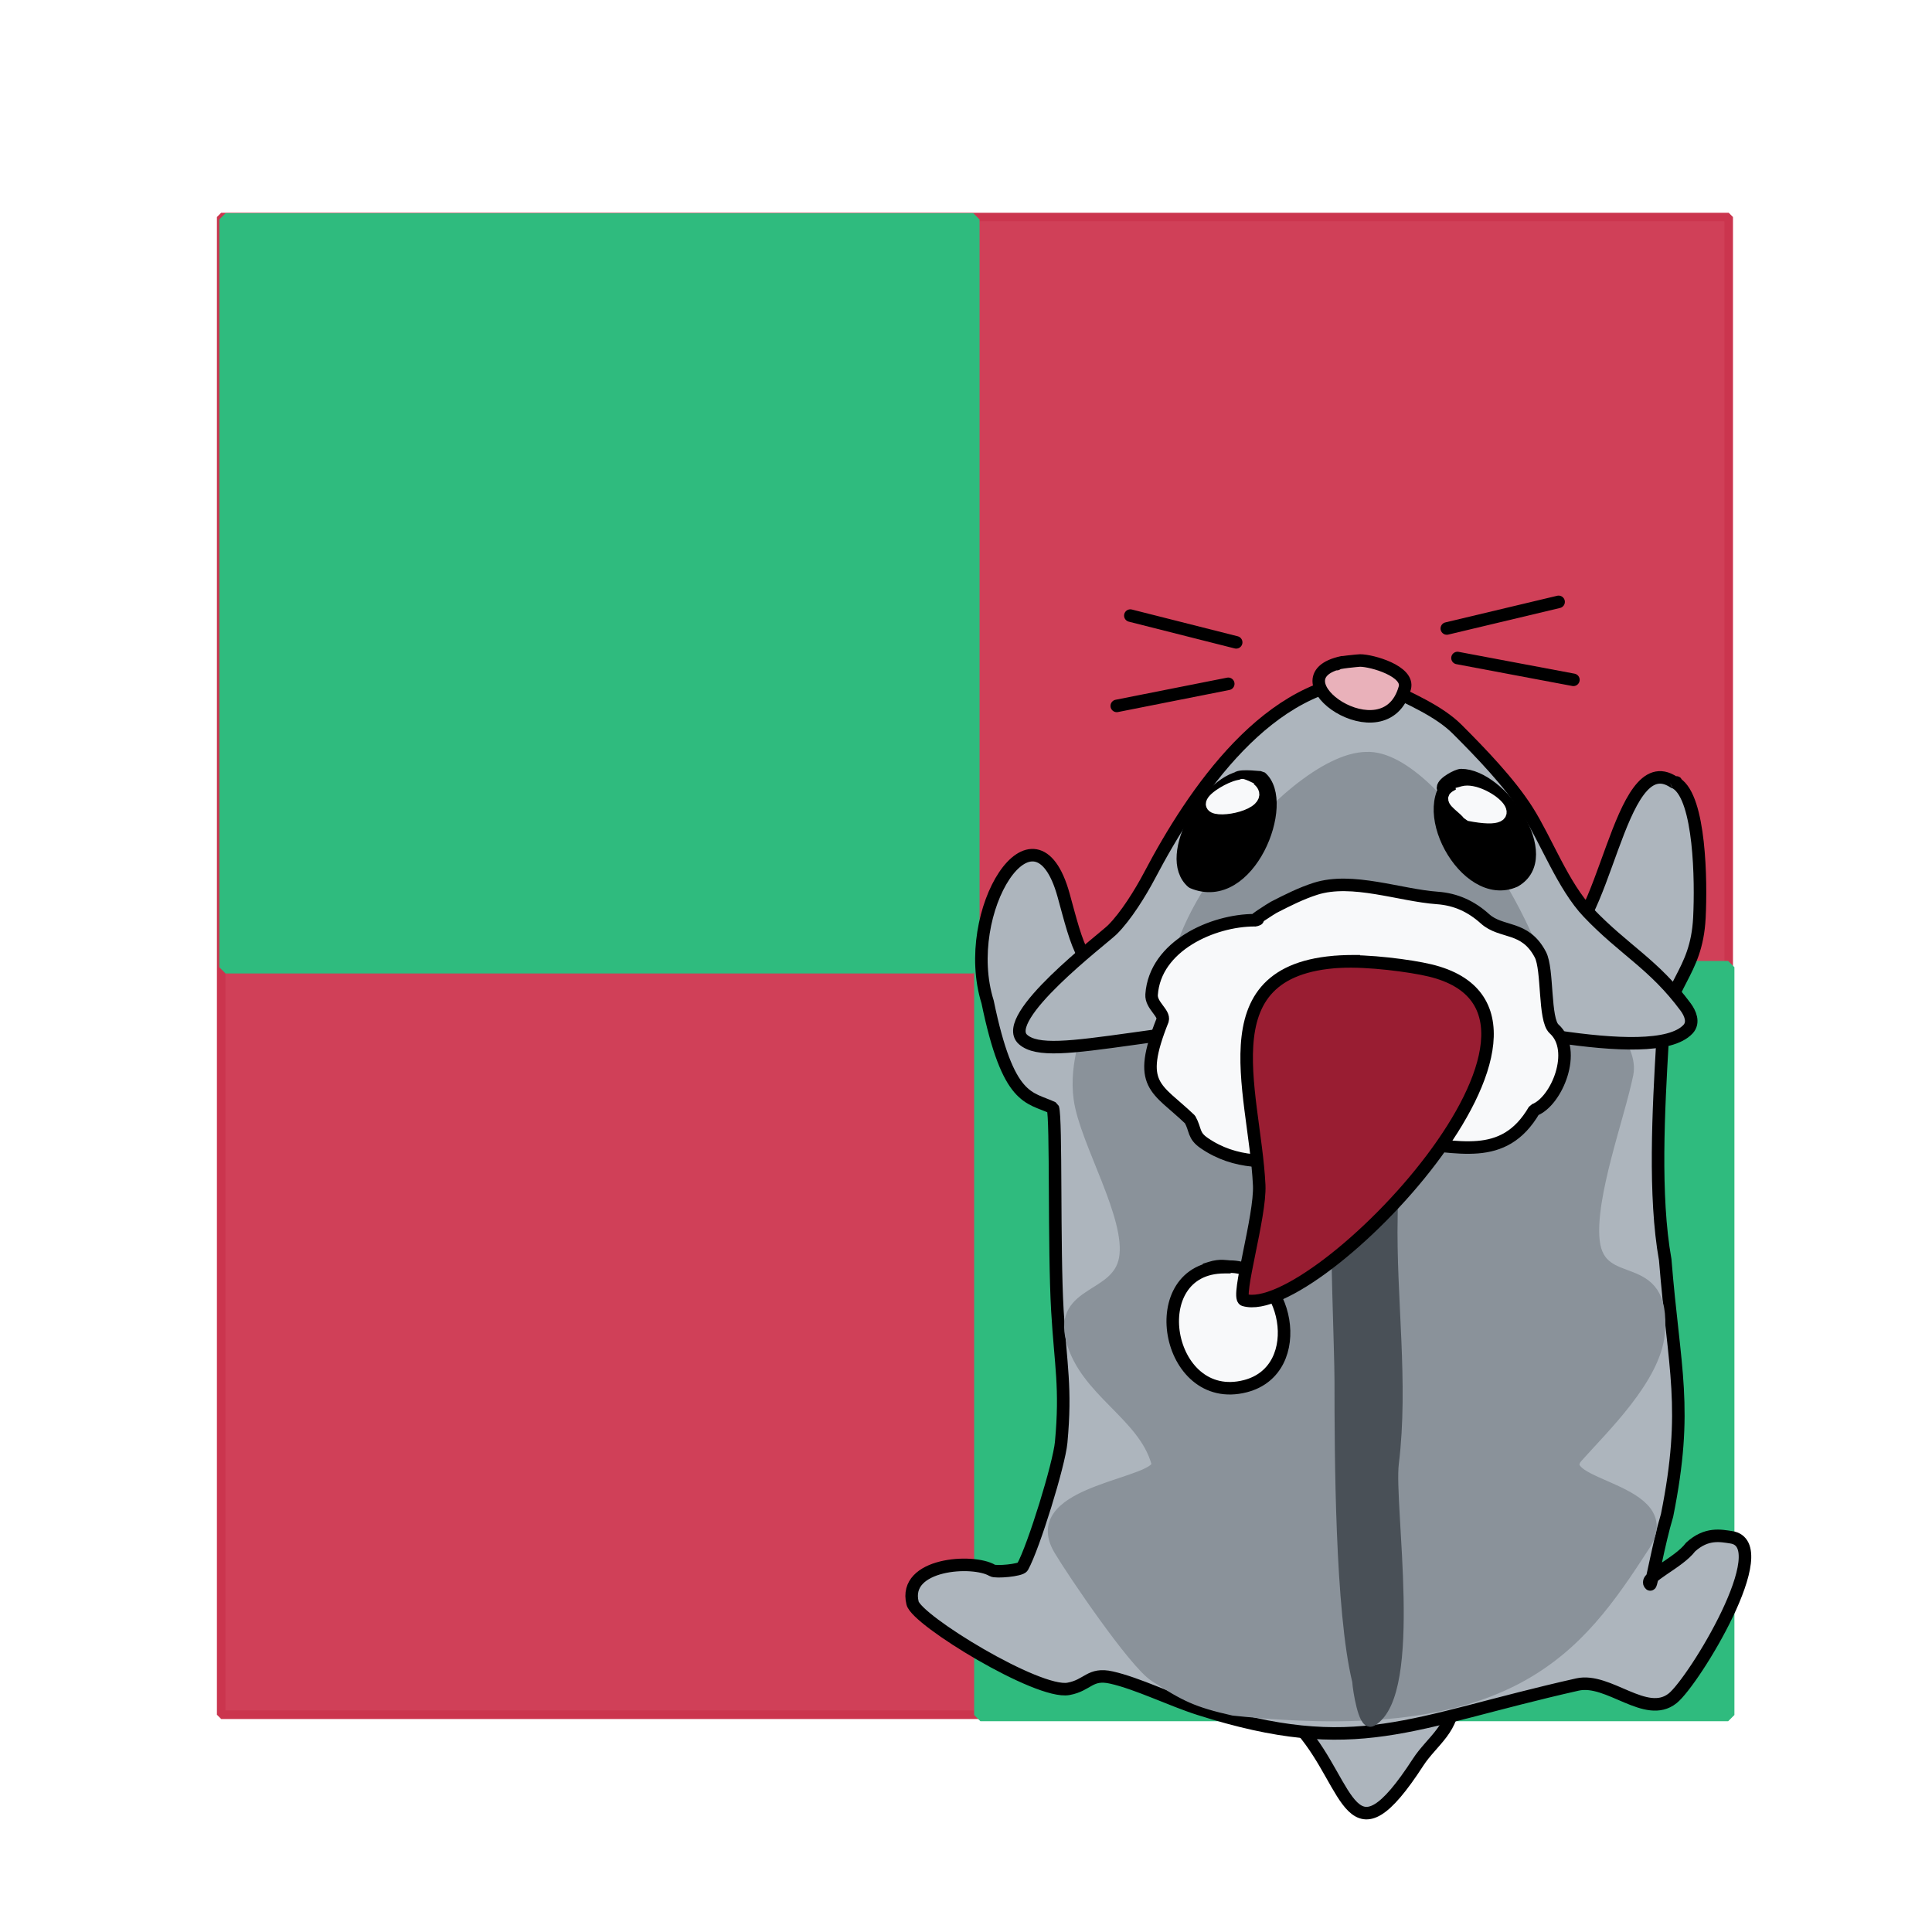
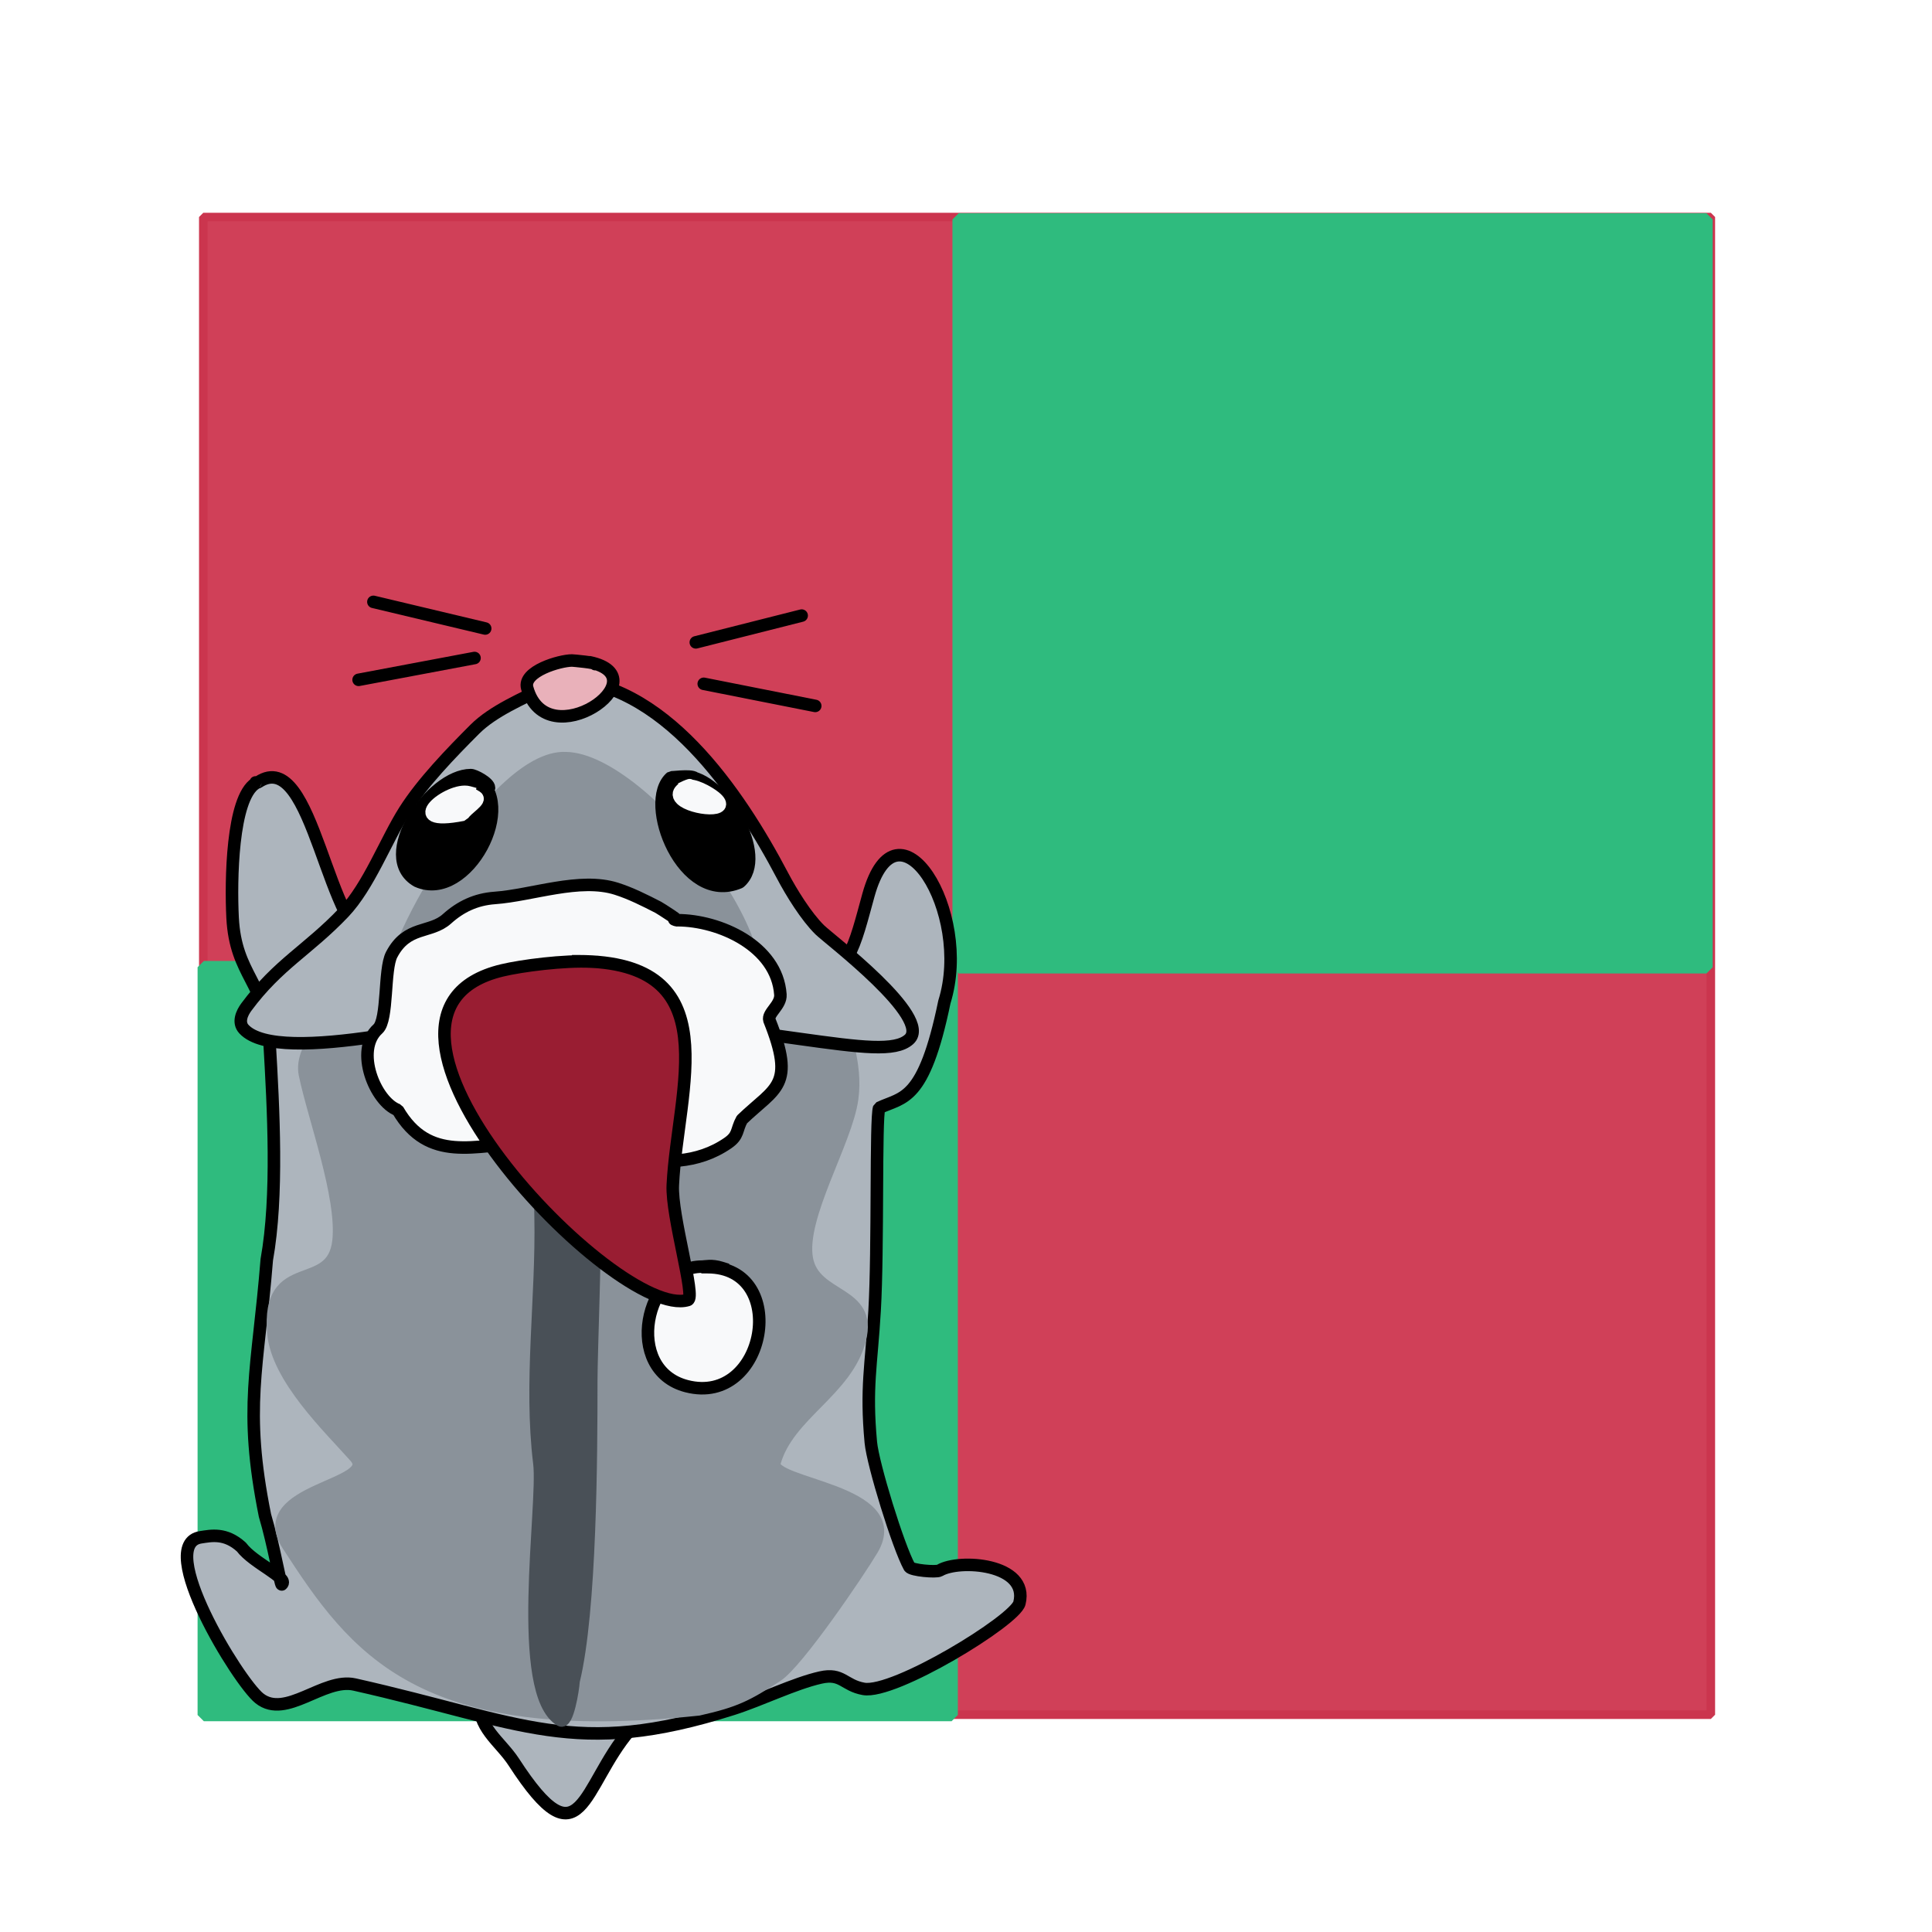
- <svg xmlns="http://www.w3.org/2000/svg" width="1080pt" height="1080pt" viewBox="0 0 1080 1080">
-   <defs />
-   <rect id="shape0" transform="matrix(0.6815711 0 0 0.6815711 123.6408 121.3158)" fill="#d04058" fill-rule="evenodd" stroke="#cb354e" stroke-width="7" stroke-linecap="square" stroke-linejoin="bevel" width="1236.435" height="1228.374" />
-   <rect id="shape1" transform="translate(126.0831, 122.6842)" fill="#2fbb7e" fill-rule="evenodd" stroke="#2fbb7e" stroke-width="7" stroke-linecap="square" stroke-linejoin="bevel" width="418" height="418" />
-   <rect id="shape01" transform="translate(548.0516, 540.6842)" fill="#2fbb7e" fill-rule="evenodd" stroke="#2fbb7e" stroke-width="7" stroke-linecap="square" stroke-linejoin="bevel" width="418" height="418" />
-   <g id="group0" transform="translate(509.6092, 336.4469)" fill="none">
-     <path id="shape02" transform="translate(208.6059, 603.7883)" fill="#adb5bd" fill-rule="evenodd" stroke="#000000" stroke-width="7" stroke-linecap="square" stroke-linejoin="bevel" d="M0.431 8.551C0.022 8.551 2.34 12.151 2.563 12.618C4.971 17.676 5.841 22.446 9.639 26.89C36.687 58.535 36.574 103.388 74.52 44.844C82.224 32.959 95.683 25.304 93.533 8.858C91.832 -4.149 -22.107 -4.443 3.842 18.91" />
-     <path id="shape11" transform="translate(-1.49775559066256e-06, 98.11895)" fill="#adb5bd" fill-rule="evenodd" stroke="#000000" stroke-width="7" stroke-linecap="square" stroke-linejoin="bevel" d="M96.335 99.993C91.56 91.569 88.665 79.249 84.922 65.773C68.884 8.039 26.663 74.914 42.48 125.563C54.026 181.523 65.666 178.485 78.953 184.755C80.974 190.896 79.445 263.218 81.485 298.109C83.293 329.029 86.451 340.878 83.595 371.72C82.454 384.045 68.241 430.119 62.013 441.329C60.94 443.26 47.026 444.473 45.133 443.337C34.26 436.814 -4.952 439.402 0.521 461.567C2.916 471.268 70.554 512.603 87.634 509.528C98.642 507.547 99.581 500.457 111.689 503.181C126.318 506.472 145.165 515.805 160.762 520.759C249.191 548.848 277.973 528.284 372.185 507.087C389.598 503.169 410.548 526.687 425.418 514.791C437.301 505.286 484.051 428.666 458.153 424.781C452.349 423.911 444.371 422.096 435.425 430.261C428.696 439.331 408.71 447.398 412.878 451.15C413.553 451.756 417.554 428.248 422.283 412.574C434.41 352.153 426.21 331.348 421.258 269.611C414.878 234.065 417.506 185.7 419.751 147.319C421.651 114.827 438.737 110.729 440.369 78.415C441.418 57.638 440.731 11.812 427.588 3.38C427.588 2.062 427.162 3.471 425.973 2.615C394.704 -18.102 387.842 90.984 359.224 94.203C351.752 95.044 340.942 86.711 332.818 85.305C280.261 76.209 230.409 68.578 178.365 85.305C160.196 91.145 157.768 104.05 138.507 104.05C129.255 104.05 124.774 114.306 118.433 108.599C114.212 103.957 93.496 100.23 96.844 100.23" />
-     <path id="shape2" transform="translate(79.62661, 172.579)" fill="#8a929a" fill-rule="evenodd" stroke="#8a929a" stroke-width="7" stroke-linecap="square" stroke-linejoin="bevel" d="M20.222 57.295C20.222 67.711 11.582 84.721 14.434 105.257C17.779 129.341 44.066 171.389 39.754 194.67C35.578 217.219 3.119 212.5 10.094 239.702C17.464 268.445 50.319 281.532 57.84 308.606C61.345 321.223 -16.556 323.739 3.221 357.111C10.571 369.514 45.009 420.356 56.514 427.751C73.606 438.738 79.76 441.906 100.282 446.524C256.01 463.006 292.162 412.685 329.731 354.723C350.162 323.202 277.429 321.896 292.233 305.242C306.709 288.957 335.785 261.235 337.93 236.147C341.664 192.455 304.882 214.969 301.517 184.687C298.76 159.876 315.559 114.964 320.326 91.368C326.388 61.364 245.036 10.645 223.989 2.389C190.673 -10.681 12.505 32.701 12.505 64.131" />
-     <path id="shape3" transform="translate(60.21421, 43.2584)" fill="#adb5bd" fill-rule="evenodd" stroke="#000000" stroke-width="7" stroke-linecap="square" stroke-linejoin="bevel" d="M197.936 0C139.554 0 96.958 63.782 72.778 109.722C67.806 119.169 59.515 132.621 51.89 140.107C46.676 145.226 -11.436 189.232 2.014 201.336C17.418 215.199 77.334 191.714 221.553 185.837C249.504 188.712 354.077 216.906 373.823 195.582C377.289 191.838 374.99 186.645 372.459 183.228C354.66 159.201 338.021 151.393 318.064 130.439C303.988 115.659 294.546 90.101 283.961 73.429C274.019 57.771 257.96 41.146 244.743 27.929C234.496 17.683 217.92 10.75 205.013 4.297C199.561 1.571 196.048 9.657 189.411 0.23C186.403 0.05 177.36 0 180.373 0" />
-     <path id="shape4" transform="translate(122.2581, 7.672877)" fill="none" stroke="#000000" stroke-width="7" stroke-linecap="round" stroke-linejoin="miter" stroke-miterlimit="2" d="M0 0L59.169 14.962" />
-     <path id="shape5" transform="translate(114.6702, 45.80707)" fill="none" stroke="#000000" stroke-width="7" stroke-linecap="round" stroke-linejoin="miter" stroke-miterlimit="2" d="M0 12.353L62.323 0" />
-     <path id="shape6" transform="translate(299.1675, 0)" fill="none" stroke="#000000" stroke-width="7" stroke-linecap="round" stroke-linejoin="miter" stroke-miterlimit="2" d="M0 14.885L62.494 0" />
-     <path id="shape7" transform="translate(305.1356, 31.38207)" fill="none" stroke="#000000" stroke-width="7" stroke-linecap="round" stroke-linejoin="miter" stroke-miterlimit="2" d="M0 0L64.796 12.2" />
-     <path id="shape8" transform="translate(148.1217, 87.35134)" fill="#8a929a" fill-rule="evenodd" stroke="#8a929a" stroke-width="7" stroke-linecap="square" stroke-linejoin="bevel" d="M96.792 117.819C77.572 117.819 23.472 156.122 6.517 140.863C-24.364 113.071 62.148 0.68 106.005 0.024C146.894 -1.922 210.139 114.906 201.732 126.256C189.681 142.523 110.475 117.168 91.004 117.168" />
-     <path id="shape9" transform="translate(237.6766, 200.1843)" fill="#495057" fill-rule="evenodd" stroke="#495057" stroke-width="7" stroke-linecap="square" stroke-linejoin="bevel" d="M15.673 0C-8.055 17.101 2.208 199.526 2.208 235.643C2.208 275.98 2.479 363.818 12.097 403.079C12.413 408.273 15.584 427.238 19.347 424.989C45.046 409.623 28.299 304.822 31.181 281.354C36.718 236.264 29.597 189.054 30.511 143.541C30.994 119.483 32.56 -3.117 16.682 0.54" />
-     <path id="shape10" transform="translate(133.5172, 158.2128)" fill="#f8f9fa" fill-rule="evenodd" stroke="#000000" stroke-width="7" stroke-linecap="round" stroke-linejoin="bevel" d="M58.212 19.746C34.842 19.746 2.518 34.083 0.627 61.319C0.208 67.351 7.979 71.662 6.765 75.667C-7.991 112.594 3.329 113.141 22.111 131.142C25.398 137.058 23.768 140.023 30.041 144.34C64.351 167.952 107.678 142.388 142.41 144.033C171.341 145.403 197.206 155.626 214.538 125.848C227.092 121.208 238.891 92.443 225.621 80.501C219.896 75.349 222.313 47.339 217.948 38.991C209.319 22.489 196.285 27.322 187 18.965C179.446 12.167 170.931 8.067 160.314 7.302C139.333 5.792 112.787 -4.353 92.278 2.161C84.268 4.706 76.379 8.683 68.918 12.52C68.115 12.933 53.714 21.98 59.966 19.28" />
-     <path id="shape111" transform="translate(145.9543, 371.2875)" fill="#f8f9fa" fill-rule="evenodd" stroke="#000000" stroke-width="7" stroke-linecap="square" stroke-linejoin="bevel" d="M28.9 0.628C-17.441 0.628 -4.01 78.617 40.58 67.152C76.244 57.981 63.997 0.321 31.969 0.321C30.098 0.321 26.726 -0.746 21.142 1.012" />
-     <path id="shape12" transform="translate(184.9272, 200.8869)" fill="#991d32" fill-rule="evenodd" stroke="#000000" stroke-width="7" stroke-linecap="square" stroke-linejoin="bevel" d="M62.225 0C-22.659 0 6.76 71.197 9.366 125.145C10.206 142.529 -3.638 187.998 0.925 189.367C40.672 201.29 205.689 29.34 104.854 5.141C93.875 2.506 70.079 -0.586 54.799 0.23" />
-     <path id="shape13" transform="translate(151.5976, 97.62432)" fill="#000000" fill-rule="evenodd" stroke="#000000" stroke-width="7" stroke-linecap="square" stroke-linejoin="bevel" d="M35.281 0.103C14.991 0.103 -11.492 44.688 5.356 59.145C37.074 72.667 59.833 14.174 43.594 0.448C41.139 0.523 29.74 -1.311 29.74 1.944" />
-     <path id="shape14" transform="translate(295.3186, 96.8446)" fill="#000000" fill-rule="evenodd" stroke="#000000" stroke-width="7" stroke-linecap="round" stroke-linejoin="bevel" d="M9.727 0.691C-15.901 15.229 14.131 71.616 41.87 59.196C65.341 45.88 34.226 0 11.859 0C9.85 0 1.713 4.254 1.713 7.097" />
-     <path id="shape15" transform="translate(227.5728, 32.77491)" fill="#e9b1ba" fill-rule="evenodd" stroke="#000000" stroke-width="7" stroke-linecap="round" stroke-linejoin="bevel" d="M13.152 0.997C-27.205 9.543 37.179 54.687 48.108 15.346C50.698 6.021 29.803 0 23.085 0C22.461 0 9.158 1.182 10.104 2.033" />
-     <path id="shape16" transform="matrix(0.9033241 0.4289587 -0.4289587 0.9033241 175.0652 97.60026)" fill="#f8f9fa" fill-rule="evenodd" stroke="#f8f9fa" stroke-width="7" stroke-linecap="square" stroke-linejoin="bevel" d="M12.941 0C8.887 0 2.989 8.347 1.124 12.262C-4.972 25.063 15.57 13.191 18.487 5.317C20.911 -1.228 10.529 0.03 10.529 0.326" />
-     <path id="shape17" transform="matrix(0.8628875 -0.5053961 0.5053961 0.8628875 302.9319 109.6358)" fill="#f8f9fa" fill-rule="evenodd" stroke="#f8f9fa" stroke-width="7" stroke-linecap="square" stroke-linejoin="bevel" d="M1.328 0.054C-2.325 0.054 2.715 8.289 2.715 12.425C29.997 36.565 17.2 2.938 6.272 0" />
-   </g>
+ <svg xmlns="http://www.w3.org/2000/svg" width="1440" height="1440" viewBox="0 0 1440 1440" fill="none">
+   <path d="M151.521 161.754H1275.15V1278.05H151.521V161.754Z" fill="#D04058" stroke="#CB354E" stroke-width="6.361" stroke-linecap="square" stroke-linejoin="bevel" />
+   <path d="M714.556 163.579H1271.89V720.912H714.556V163.579Z" fill="#2FBB7E" stroke="#2FBB7E" stroke-width="9.333" stroke-linecap="square" stroke-linejoin="bevel" />
+   <path d="M151.931 720.912H709.264V1278.25H151.931V720.912Z" fill="#2FBB7E" stroke="#2FBB7E" stroke-width="9.333" stroke-linecap="square" stroke-linejoin="bevel" />
+   <path fill-rule="evenodd" clip-rule="evenodd" d="M481.805 1265.05C482.35 1265.05 479.259 1269.85 478.963 1270.47C475.751 1277.21 474.592 1283.57 469.528 1289.5C433.463 1331.69 433.615 1391.5 383.02 1313.44C372.748 1297.59 354.803 1287.39 357.67 1265.46C359.937 1248.11 511.856 1247.72 477.258 1278.86" fill="#ADB5BD" />
+   <path d="M481.805 1265.05C482.35 1265.05 479.259 1269.85 478.963 1270.47C475.751 1277.21 474.592 1283.57 469.528 1289.5C433.463 1331.69 433.615 1391.5 383.02 1313.44C372.748 1297.59 354.803 1287.39 357.67 1265.46C359.937 1248.11 511.856 1247.72 477.258 1278.86" stroke="black" stroke-width="9.333" stroke-linecap="square" stroke-linejoin="bevel" />
+   <path fill-rule="evenodd" clip-rule="evenodd" d="M632.075 712.745C638.441 701.513 642.301 685.086 647.292 667.119C668.676 590.14 724.971 679.307 703.881 746.838C688.486 821.452 672.966 817.401 655.25 825.761C652.555 833.949 654.595 930.378 651.874 976.9C649.463 1018.13 645.253 1033.93 649.061 1075.05C650.582 1091.48 669.533 1152.91 677.837 1167.86C679.267 1170.43 697.819 1172.05 700.344 1170.54C714.841 1161.84 767.124 1165.29 759.827 1194.84C756.633 1207.78 666.449 1262.89 643.675 1258.79C628.999 1256.15 627.746 1246.7 611.602 1250.33C592.097 1254.72 566.968 1267.16 546.172 1273.77C428.266 1311.22 389.89 1283.8 264.274 1255.54C241.057 1250.31 213.124 1281.67 193.297 1265.81C177.453 1253.14 115.12 1150.98 149.65 1145.8C157.389 1144.64 168.026 1142.22 179.954 1153.1C188.926 1165.2 215.574 1175.95 210.017 1180.95C209.117 1181.76 203.782 1150.42 197.477 1129.52C181.308 1048.96 192.241 1021.22 198.844 938.902C207.35 891.508 203.846 827.021 200.853 775.846C198.32 732.524 175.538 727.06 173.362 683.974C171.964 656.272 172.88 595.17 190.404 583.927C190.404 582.17 190.972 584.049 192.557 582.908C234.249 555.285 243.398 700.733 281.556 705.025C291.518 706.146 305.932 695.036 316.764 693.162C386.84 681.033 453.309 670.858 522.701 693.162C546.926 700.948 550.164 718.154 575.845 718.154C588.181 718.154 594.156 731.829 602.61 724.22C608.238 718.03 635.86 713.061 631.396 713.061" fill="#ADB5BD" />
+   <path d="M632.075 712.745C638.441 701.513 642.301 685.086 647.292 667.119C668.676 590.14 724.971 679.307 703.881 746.838C688.486 821.452 672.966 817.401 655.25 825.761C652.555 833.949 654.595 930.378 651.874 976.9C649.463 1018.13 645.253 1033.93 649.061 1075.05C650.582 1091.48 669.533 1152.91 677.837 1167.86C679.267 1170.43 697.819 1172.05 700.344 1170.54C714.841 1161.84 767.124 1165.29 759.827 1194.84C756.633 1207.78 666.449 1262.89 643.675 1258.79C628.999 1256.15 627.746 1246.7 611.602 1250.33C592.097 1254.72 566.968 1267.16 546.172 1273.77C428.266 1311.22 389.89 1283.8 264.274 1255.54C241.057 1250.31 213.124 1281.67 193.297 1265.81C177.453 1253.14 115.12 1150.98 149.65 1145.8C157.389 1144.64 168.026 1142.22 179.954 1153.1C188.926 1165.2 215.574 1175.95 210.017 1180.95C209.117 1181.76 203.782 1150.42 197.477 1129.52C181.308 1048.96 192.241 1021.22 198.844 938.902C207.35 891.508 203.846 827.021 200.853 775.846C198.32 732.524 175.538 727.06 173.362 683.974C171.964 656.272 172.88 595.17 190.404 583.927C190.404 582.17 190.972 584.049 192.557 582.908C234.249 555.285 243.398 700.733 281.556 705.025C291.518 706.146 305.932 695.036 316.764 693.162C386.84 681.033 453.309 670.858 522.701 693.162C546.926 700.948 550.164 718.154 575.845 718.154C588.181 718.154 594.156 731.829 602.61 724.22C608.238 718.03 635.86 713.061 631.396 713.061" stroke="black" stroke-width="9.333" stroke-linecap="square" stroke-linejoin="bevel" />
+   <path fill-rule="evenodd" clip-rule="evenodd" d="M627.39 755.095C627.39 768.982 638.91 791.663 635.107 819.044C630.647 851.156 595.598 907.22 601.346 938.261C606.915 968.327 650.194 962.035 640.894 998.304C631.067 1036.63 587.26 1054.08 577.232 1090.18C572.559 1107 676.426 1110.35 650.058 1154.85C640.257 1171.39 594.34 1239.18 579 1249.04C556.211 1263.69 548.006 1267.91 520.643 1274.07C313.006 1296.04 264.803 1228.95 214.711 1151.67C187.47 1109.64 284.447 1107.9 264.708 1085.69C245.407 1063.98 206.639 1027.01 203.779 993.564C198.8 935.308 247.843 965.327 252.33 924.951C256.006 891.869 233.607 831.987 227.251 800.525C219.168 760.519 327.638 692.895 355.7 681.886C400.122 664.46 637.679 722.302 637.679 764.21" fill="#8A929A" />
+   <path d="M627.39 755.095C627.39 768.982 638.91 791.663 635.107 819.044C630.647 851.156 595.598 907.22 601.346 938.261C606.915 968.327 650.194 962.035 640.894 998.304C631.067 1036.63 587.26 1054.08 577.232 1090.18C572.559 1107 676.426 1110.35 650.058 1154.85C640.257 1171.39 594.34 1239.18 579 1249.04C556.211 1263.69 548.006 1267.91 520.643 1274.07C313.006 1296.04 264.803 1228.95 214.711 1151.67C187.47 1109.64 284.447 1107.9 264.708 1085.69C245.407 1063.98 206.639 1027.01 203.779 993.564C198.8 935.308 247.843 965.327 252.33 924.951C256.006 891.869 233.607 831.987 227.251 800.525C219.168 760.519 327.638 692.895 355.7 681.886C400.122 664.46 637.679 722.302 637.679 764.21" stroke="#8A929A" stroke-width="9.333" stroke-linecap="square" stroke-linejoin="bevel" />
+   <path fill-rule="evenodd" clip-rule="evenodd" d="M416.321 506.274C494.163 506.274 550.958 591.317 583.198 652.57C589.827 665.166 600.882 683.102 611.049 693.083C618 699.908 695.483 758.583 677.549 774.722C657.012 793.206 577.123 761.892 384.831 754.056C347.563 757.89 208.133 795.482 181.805 767.05C177.183 762.058 180.249 755.134 183.623 750.578C207.355 718.542 229.541 708.131 256.15 680.192C274.918 660.486 287.507 626.408 301.621 604.18C314.877 583.302 336.289 561.136 353.911 543.513C367.574 529.851 389.675 520.608 406.885 512.003C414.154 508.368 418.838 519.15 427.687 506.581C431.698 506.34 443.755 506.274 439.738 506.274" fill="#ADB5BD" />
+   <path d="M416.321 506.274C494.163 506.274 550.958 591.317 583.198 652.57C589.827 665.166 600.882 683.102 611.049 693.083C618 699.908 695.483 758.583 677.549 774.722C657.012 793.206 577.123 761.892 384.831 754.056C347.563 757.89 208.133 795.482 181.805 767.05C177.183 762.058 180.249 755.134 183.623 750.578C207.355 718.542 229.541 708.131 256.15 680.192C274.918 660.486 287.507 626.408 301.621 604.18C314.877 583.302 336.289 561.136 353.911 543.513C367.574 529.851 389.675 520.608 406.885 512.003C414.154 508.368 418.838 519.15 427.687 506.581C431.698 506.34 443.755 506.274 439.738 506.274" stroke="black" stroke-width="9.333" stroke-linecap="square" stroke-linejoin="bevel" />
+   <path d="M597.51 458.826L518.619 478.776" stroke="black" stroke-width="9.333" stroke-miterlimit="2" stroke-linecap="round" />
+   <path d="M607.627 526.143L524.53 509.672" stroke="black" stroke-width="9.333" stroke-miterlimit="2" stroke-linecap="round" />
+   <path d="M361.631 468.443L278.306 448.596" stroke="black" stroke-width="9.333" stroke-miterlimit="2" stroke-linecap="round" />
+   <path d="M353.674 490.439L267.279 506.705" stroke="black" stroke-width="9.333" stroke-miterlimit="2" stroke-linecap="round" />
+   <path fill-rule="evenodd" clip-rule="evenodd" d="M433.97 722.156C459.597 722.156 531.73 773.227 554.336 752.882C595.511 715.826 480.161 565.971 421.686 565.096C367.167 562.502 282.84 718.272 294.05 733.406C310.118 755.095 415.726 721.288 441.686 721.288" fill="#8A929A" />
+   <path d="M433.97 722.156C459.597 722.156 531.73 773.227 554.336 752.882C595.511 715.826 480.161 565.971 421.686 565.096C367.167 562.502 282.84 718.272 294.05 733.406C310.118 755.095 415.726 721.288 441.686 721.288" stroke="#8A929A" stroke-width="9.333" stroke-linecap="square" stroke-linejoin="bevel" />
+   <path fill-rule="evenodd" clip-rule="evenodd" d="M422.722 715.508C454.359 738.31 440.675 981.543 440.675 1029.7C440.675 1083.48 440.314 1200.6 427.49 1252.95C427.068 1259.87 422.84 1285.16 417.823 1282.16C383.557 1261.67 405.887 1121.94 402.045 1090.65C394.661 1030.53 404.157 967.58 402.938 906.896C402.294 874.819 400.205 711.353 421.376 716.228" fill="#495057" />
+   <path d="M422.722 715.508C454.359 738.31 440.675 981.543 440.675 1029.7C440.675 1083.48 440.314 1200.6 427.49 1252.95C427.068 1259.87 422.84 1285.16 417.823 1282.16C383.557 1261.67 405.887 1121.94 402.045 1090.65C394.661 1030.53 404.157 967.58 402.938 906.896C402.294 874.819 400.205 711.353 421.376 716.228" stroke="#495057" stroke-width="9.333" stroke-linecap="square" stroke-linejoin="bevel" />
+   <path fill-rule="evenodd" clip-rule="evenodd" d="M504.882 685.875C536.043 685.875 579.141 704.991 581.663 741.305C582.221 749.348 571.86 755.096 573.478 760.436C593.152 809.672 578.06 810.401 553.016 834.402C548.634 842.29 550.807 846.244 542.444 852C496.697 883.482 438.927 849.397 392.618 851.59C354.043 853.417 319.557 867.048 296.448 827.344C279.709 821.157 263.977 782.804 281.67 766.882C289.303 760.011 286.081 722.665 291.901 711.535C303.406 689.532 320.785 695.975 333.165 684.833C343.237 675.769 354.59 670.302 368.746 669.283C396.721 667.268 432.115 653.743 459.46 662.428C470.141 665.821 480.659 671.123 490.608 676.239C491.679 676.79 510.879 688.854 502.544 685.253" fill="#F8F9FA" />
+   <path d="M504.882 685.875C536.043 685.875 579.141 704.991 581.663 741.305C582.221 749.348 571.86 755.096 573.478 760.436C593.152 809.672 578.06 810.401 553.016 834.402C548.634 842.29 550.807 846.244 542.444 852C496.697 883.482 438.927 849.397 392.618 851.59C354.043 853.417 319.557 867.048 296.448 827.344C279.709 821.157 263.977 782.804 281.67 766.882C289.303 760.011 286.081 722.665 291.901 711.535C303.406 689.532 320.785 695.975 333.165 684.833C343.237 675.769 354.59 670.302 368.746 669.283C396.721 667.268 432.115 653.743 459.46 662.428C470.141 665.821 480.659 671.123 490.608 676.239C491.679 676.79 510.879 688.854 502.544 685.253" stroke="black" stroke-width="9.333" stroke-linecap="round" stroke-linejoin="bevel" />
+   <path fill-rule="evenodd" clip-rule="evenodd" d="M527.382 944.483C589.17 944.483 571.261 1048.47 511.808 1033.18C464.256 1020.95 480.587 944.074 523.29 944.074C525.784 944.074 530.281 942.651 537.727 944.995" fill="#F8F9FA" />
+   <path d="M527.382 944.483C589.17 944.483 571.261 1048.47 511.808 1033.18C464.256 1020.95 480.587 944.074 523.29 944.074C525.784 944.074 530.281 942.651 537.727 944.995" stroke="black" stroke-width="9.333" stroke-linecap="square" stroke-linejoin="bevel" />
+   <path fill-rule="evenodd" clip-rule="evenodd" d="M430.984 716.445C544.164 716.445 504.939 811.375 501.464 883.305C500.344 906.484 518.802 967.109 512.718 968.935C459.722 984.832 239.699 755.565 374.146 723.3C388.785 719.787 420.513 715.663 440.886 716.752" fill="#991D32" />
+   <path d="M430.984 716.445C544.164 716.445 504.939 811.375 501.464 883.305C500.344 906.484 518.802 967.109 512.718 968.935C459.722 984.832 239.699 755.565 374.146 723.3C388.785 719.787 420.513 715.663 440.886 716.752" stroke="black" stroke-width="9.333" stroke-linecap="square" stroke-linejoin="bevel" />
+   <path fill-rule="evenodd" clip-rule="evenodd" d="M511.349 578.899C538.403 578.899 573.713 638.346 551.25 657.622C508.959 675.651 478.614 597.66 500.266 579.359C503.539 579.459 518.738 577.013 518.738 581.354" fill="black" />
+   <path d="M511.349 578.899C538.403 578.899 573.713 638.346 551.25 657.622C508.959 675.651 478.614 597.66 500.266 579.359C503.539 579.459 518.738 577.013 518.738 581.354" stroke="black" stroke-width="9.333" stroke-linecap="square" stroke-linejoin="bevel" />
+   <path fill-rule="evenodd" clip-rule="evenodd" d="M353.793 578.643C387.964 598.028 347.921 673.21 310.937 656.65C279.642 638.895 321.128 577.722 350.951 577.722C353.63 577.722 364.479 583.395 364.479 587.185" fill="black" />
+   <path d="M353.793 578.643C387.964 598.028 347.921 673.21 310.937 656.65C279.642 638.895 321.128 577.722 350.951 577.722C353.63 577.722 364.479 583.395 364.479 587.185" stroke="black" stroke-width="9.333" stroke-linecap="round" stroke-linejoin="bevel" />
+   <path fill-rule="evenodd" clip-rule="evenodd" d="M439.554 493.626C493.364 505.02 407.518 565.211 392.947 512.757C389.493 500.324 417.353 492.296 426.311 492.296C427.143 492.296 444.879 493.872 443.619 495.007" fill="#E9B1BA" />
+   <path d="M439.554 493.626C493.364 505.02 407.518 565.211 392.947 512.757C389.493 500.324 417.353 492.296 426.311 492.296C427.143 492.296 444.879 493.872 443.619 495.007" stroke="black" stroke-width="9.333" stroke-linecap="round" stroke-linejoin="bevel" />
+   <path fill-rule="evenodd" clip-rule="evenodd" d="M511.515 586.131C516.397 583.812 528.275 590.492 532.759 594.141C547.424 606.073 515.892 603.523 507.876 595.707C501.213 589.211 514.436 584.787 514.605 585.144" fill="#F8F9FA" />
+   <path d="M511.515 586.131C516.397 583.812 528.275 590.492 532.759 594.141C547.424 606.073 515.892 603.523 507.876 595.707C501.213 589.211 514.436 584.787 514.605 585.144" stroke="#F8F9FA" stroke-width="9.333" stroke-linecap="square" stroke-linejoin="bevel" />
+   <path fill-rule="evenodd" clip-rule="evenodd" d="M355.047 593.944C359.25 596.406 347.903 602.484 345.116 607.242C297.46 616.632 334.843 586.566 349.396 590.551" fill="#F8F9FA" />
+   <path d="M355.047 593.944C359.25 596.406 347.903 602.484 345.116 607.242C297.46 616.632 334.843 586.566 349.396 590.551" stroke="#F8F9FA" stroke-width="9.333" stroke-linecap="square" stroke-linejoin="bevel" />
</svg>
